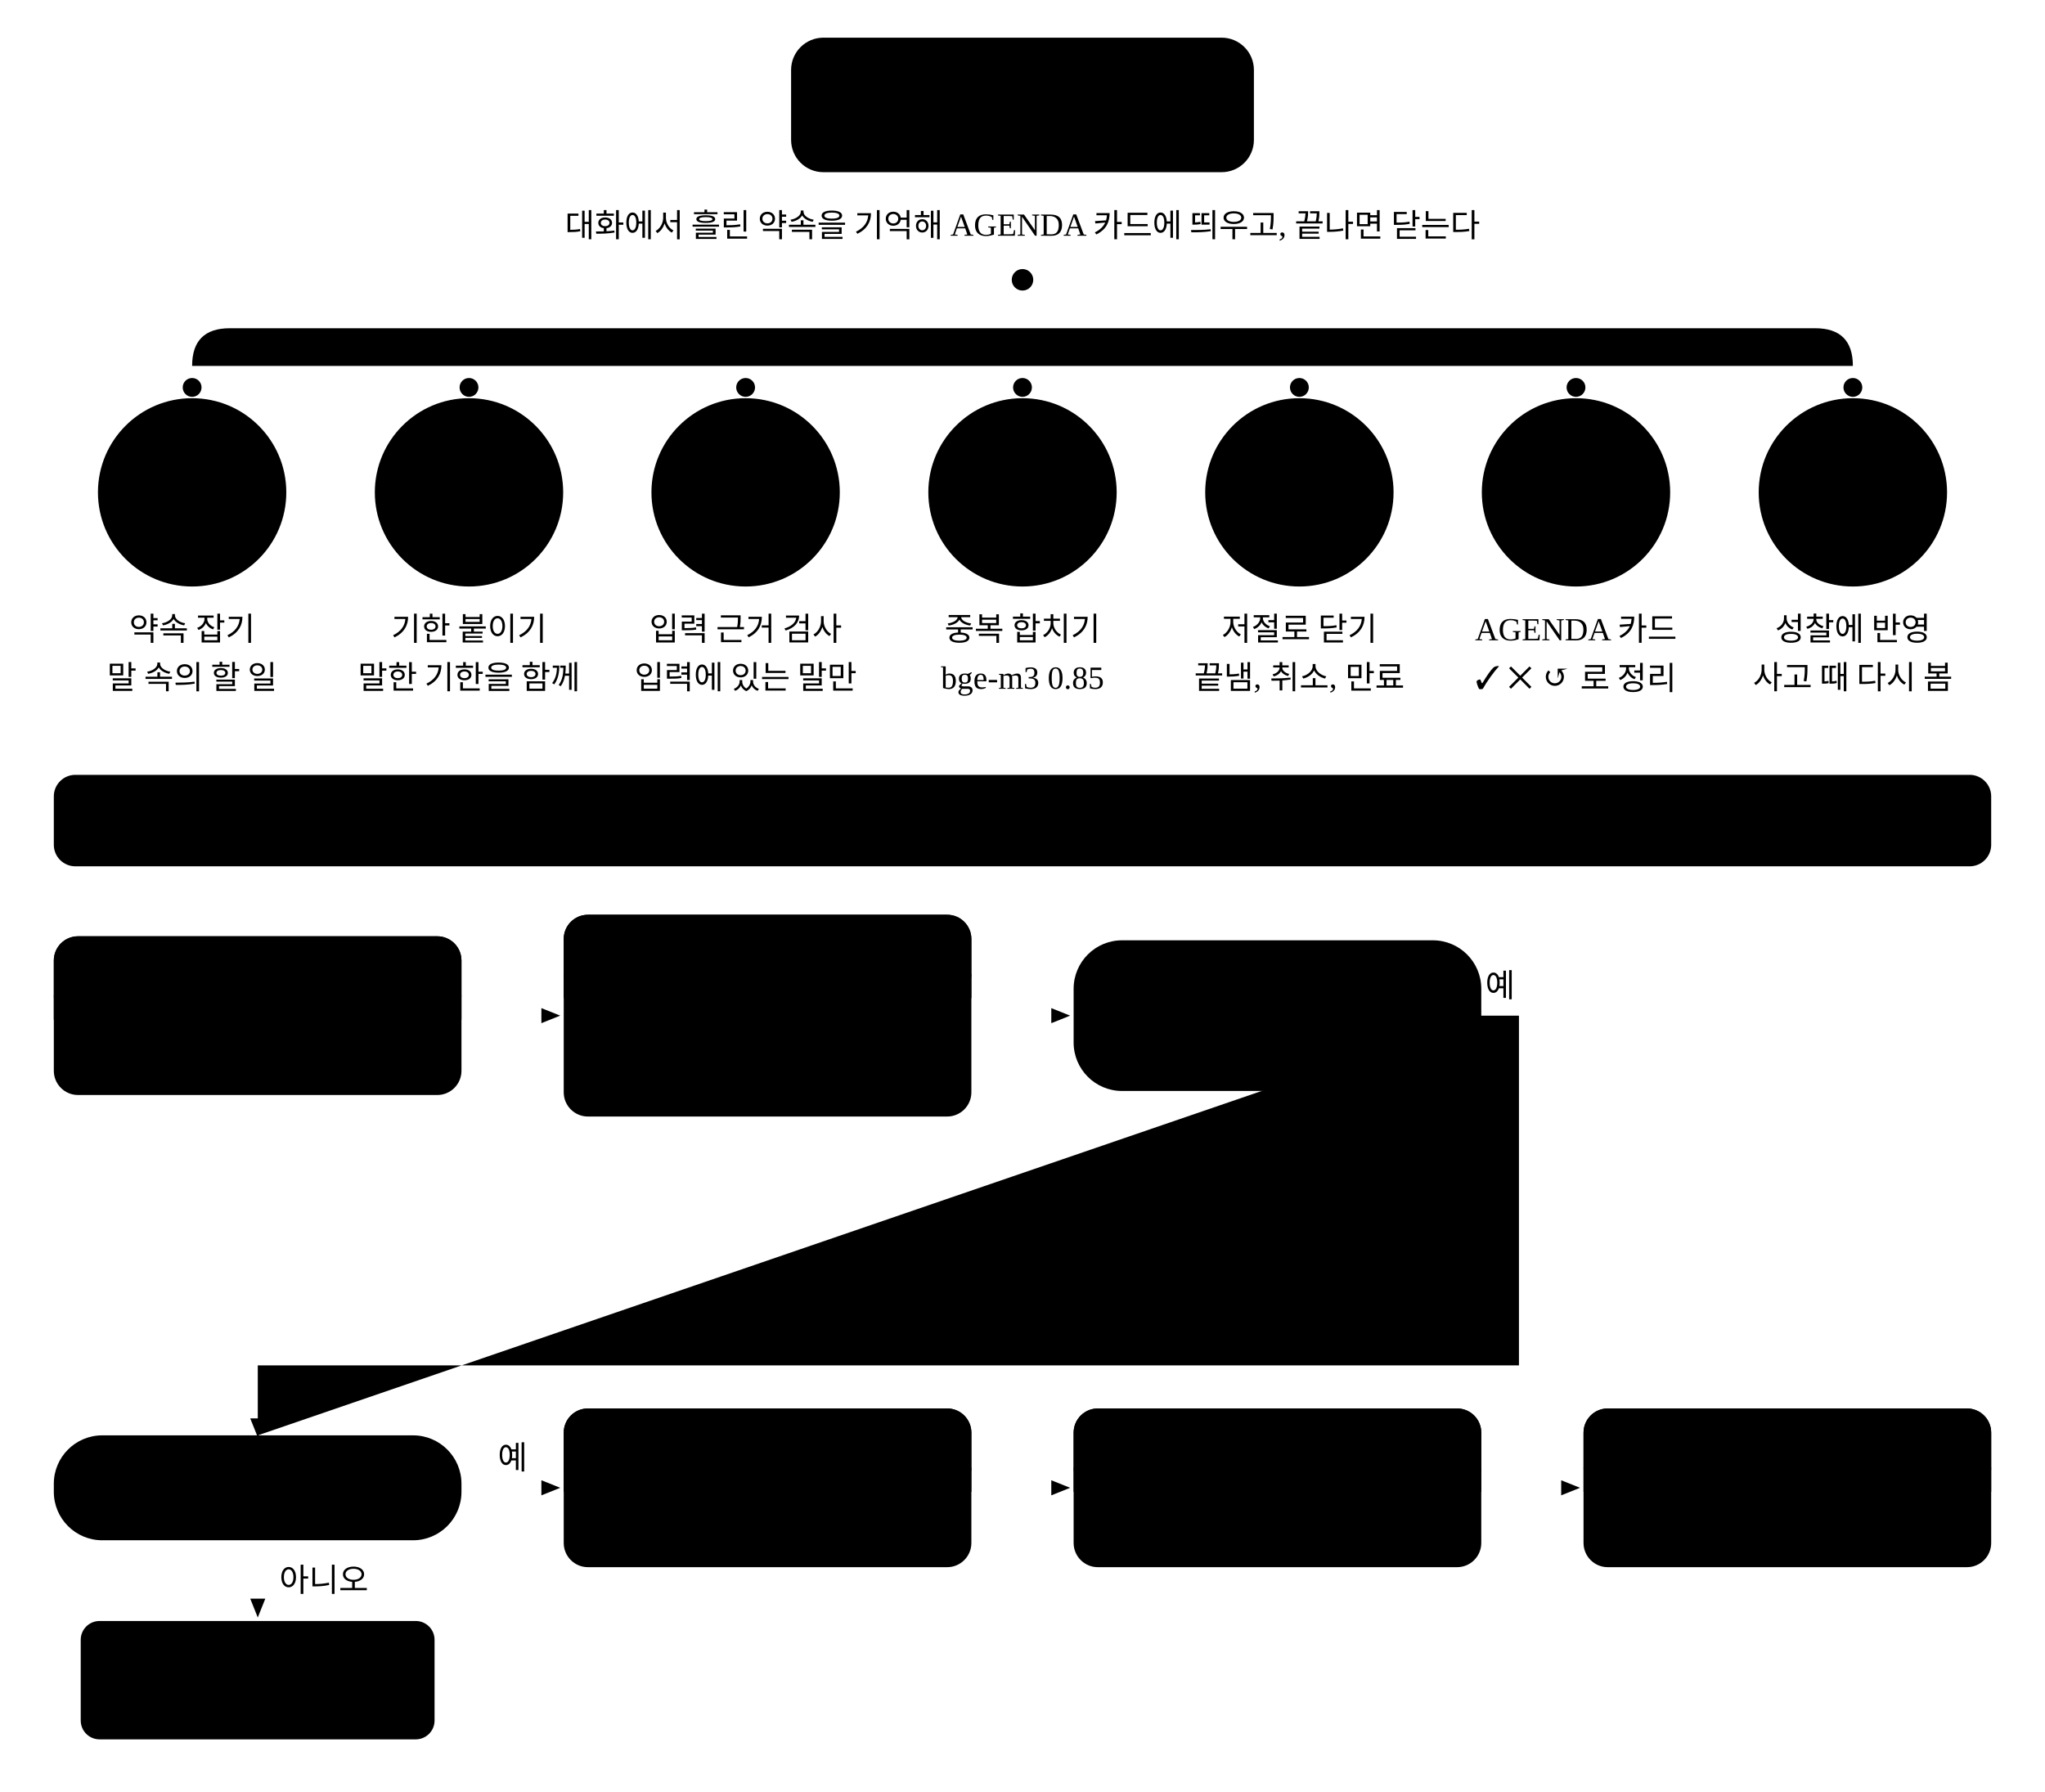
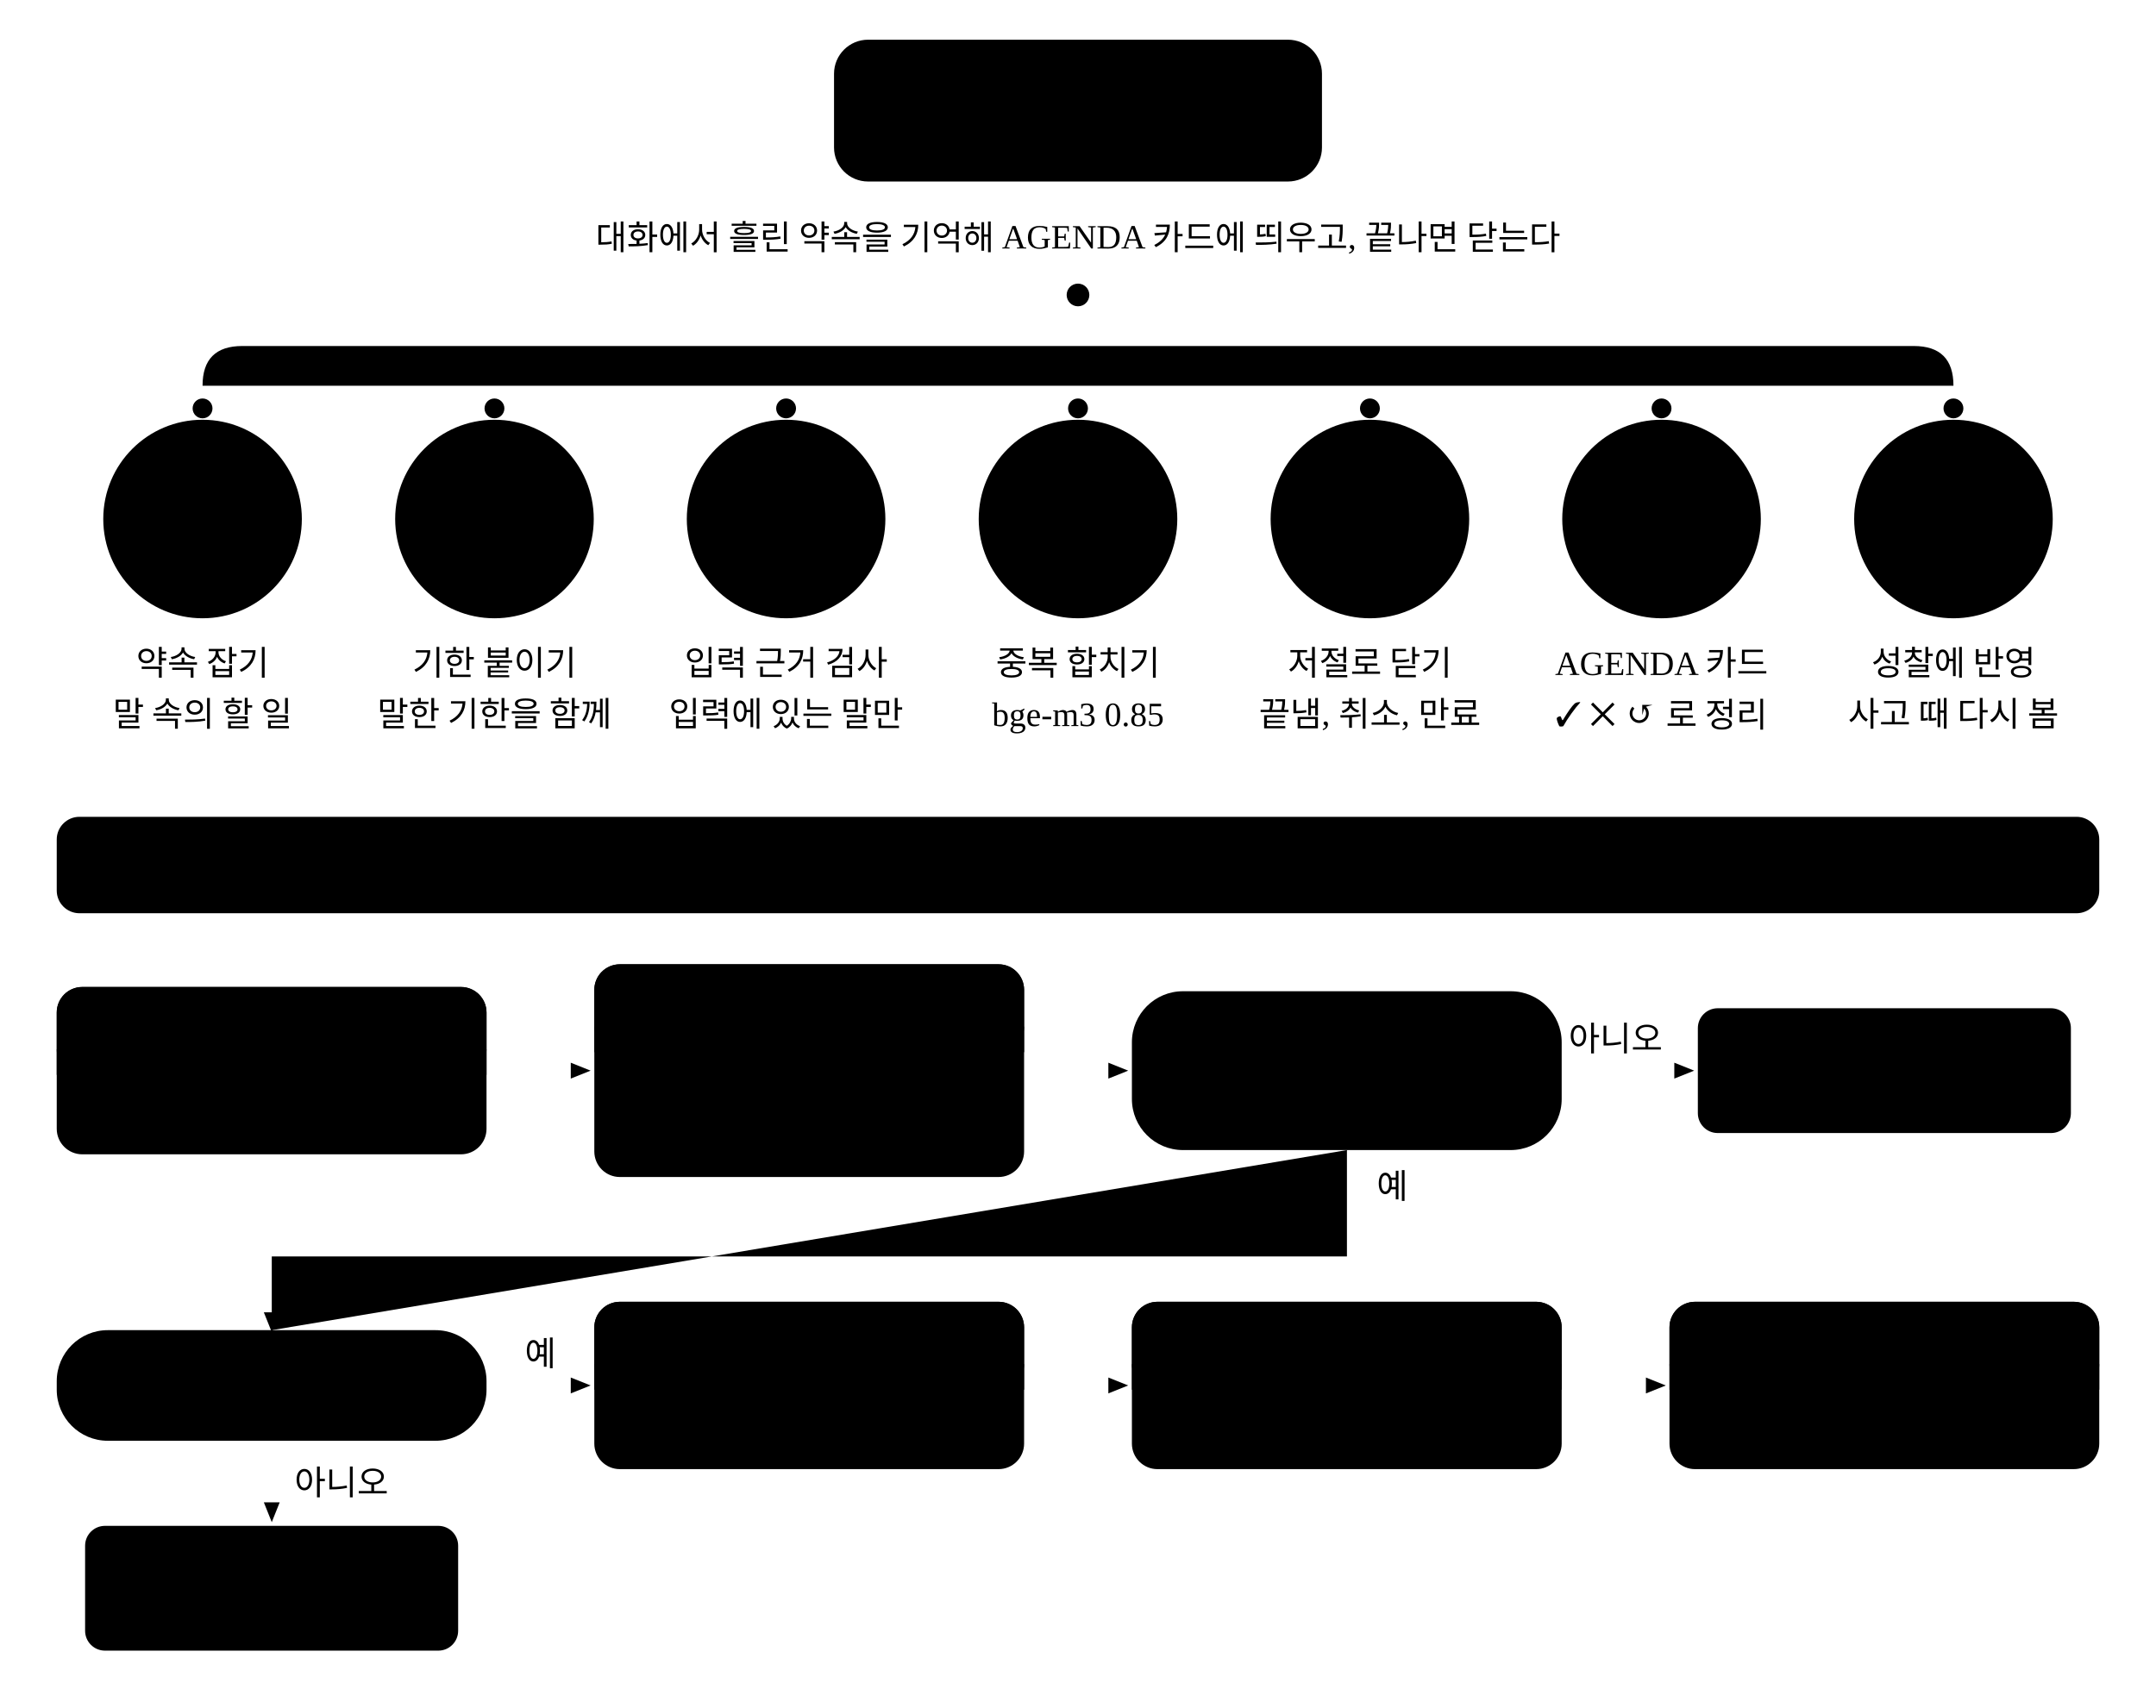
- <svg xmlns="http://www.w3.org/2000/svg" viewBox="0 0 760 666" class="if-svg" role="img" aria-label="Open Loop: 대화에서 흘린 약속을 기억해 AGENDA 카드에 띄우고, 끝나면 닫는다">
+ <svg xmlns="http://www.w3.org/2000/svg" viewBox="0 0 760 602" class="if-svg" role="img" aria-label="Open Loop: 대화에서 흘린 약속을 기억해 AGENDA 카드에 띄우고, 끝나면 닫는다">
  <defs>
    <marker id="info-open-loop-arrow" viewBox="0 0 10 10" refX="9" refY="5" markerWidth="7" markerHeight="7" orient="auto-start-reverse">
      <path class="if-head" d="M0,1 L10,5 L0,9 z" />
    </marker>
  </defs>
  <rect class="if-title" x="294.0" y="14" width="172.0" height="50" rx="12" />
  <text class="if-title-t" x="380.0" y="47.0" text-anchor="middle">Open Loop</text>
  <text class="if-tagline" x="380.0" y="88.0" text-anchor="middle">대화에서 흘린 약속을 기억해 AGENDA 카드에 띄우고, 끝나면 닫는다</text>
  <circle class="if-dot" cx="380.0" cy="104.0" r="4" />
  <path class="if-edge" d="M380.0,104.0 L380.0,122.0" />
  <path class="if-edge" d="M71.4,136.0 Q71.4,122.0 85.4,122.0 L674.6,122.0 Q688.6,122.0 688.6,136.0" />
  <path class="if-edge" d="M71.4,136.0 L71.4,144.0" />
  <circle class="if-dot" cx="71.4" cy="144.0" r="3.5" />
  <circle class="if-ring" cx="71.4" cy="183.0" r="35" />
  <circle class="if-c-purple" cx="71.4" cy="183.0" r="31" />
  <g class="if-icon" transform="translate(57.4,169.0) scale(1.167)">
    <path d="M14 14a2 2 0 0 0 2-2V8h-2" />
    <path d="M22 17a2 2 0 0 1-2 2H6.828a2 2 0 0 0-1.414.586l-2.202 2.202A.71.71 0 0 1 2 21.286V5a2 2 0 0 1 2-2h16a2 2 0 0 1 2 2z" />
    <path d="M8 14a2 2 0 0 0 2-2V8H8" />
  </g>
  <text class="if-feature" x="71.4" y="238.0" text-anchor="middle">약속 잡기</text>
  <text class="if-feature-sub" x="71.4" y="256.0" text-anchor="middle">말 속의 할 일</text>
  <path class="if-edge" d="M174.3,122.0 L174.3,144.0" />
  <circle class="if-dot" cx="174.3" cy="144.0" r="3.5" />
  <circle class="if-ring" cx="174.3" cy="183.0" r="35" />
  <circle class="if-c-pink" cx="174.3" cy="183.0" r="31" />
  <g class="if-icon" transform="translate(160.3,169.0) scale(1.167)">
    <path d="M16 14v2.2l1.6 1" />
    <path d="M16 2v3" />
    <path d="M21 7.338V5a2 2 0 00-2-2H5a2 2 0 00-2 2v14a2 2 0 002 2h2.338" />
    <path d="M3 9h5.859" />
    <path d="M8 2v3" />
    <circle cx="16" cy="16" r="6" />
  </g>
  <text class="if-feature" x="174.3" y="238.0" text-anchor="middle">기한 붙이기</text>
  <text class="if-feature-sub" x="174.3" y="256.0" text-anchor="middle">말한 기한을 함께</text>
  <path class="if-edge" d="M277.1,122.0 L277.1,144.0" />
  <circle class="if-dot" cx="277.1" cy="144.0" r="3.5" />
  <circle class="if-ring" cx="277.1" cy="183.0" r="35" />
  <circle class="if-c-red" cx="277.1" cy="183.0" r="31" />
  <g class="if-icon" transform="translate(263.1,169.0) scale(1.167)">
    <path d="M20 13c0 5-3.5 7.5-7.66 8.95a1 1 0 0 1-.67-.01C7.5 20.5 4 18 4 13V6a1 1 0 0 1 1-1c2 0 4.5-1.2 6.24-2.72a1.17 1.17 0 0 1 1.52 0C14.51 3.81 17 5 19 5a1 1 0 0 1 1 1z" />
    <path d="m9 12 2 2 4-4" />
  </g>
  <text class="if-feature" x="277.1" y="238.0" text-anchor="middle">입력 근거 검사</text>
  <text class="if-feature-sub" x="277.1" y="256.0" text-anchor="middle">입력에 있는 말만</text>
  <path class="if-edge" d="M380.0,122.0 L380.0,144.0" />
  <circle class="if-dot" cx="380.0" cy="144.0" r="3.5" />
  <circle class="if-ring" cx="380.0" cy="183.0" r="35" />
  <circle class="if-c-teal" cx="380.0" cy="183.0" r="31" />
  <g class="if-icon" transform="translate(366.0,169.0) scale(1.167)">
    <rect width="14" height="14" x="8" y="8" rx="2" ry="2" />
    <path d="M4 16c-1.1 0-2-.9-2-2V4c0-1.1.9-2 2-2h10c1.1 0 2 .9 2 2" />
  </g>
  <text class="if-feature" x="380.0" y="238.0" text-anchor="middle">중복 합치기</text>
  <text class="if-feature-sub" x="380.0" y="256.0" text-anchor="middle">bge-m3 0.85</text>
  <path class="if-edge" d="M482.9,122.0 L482.9,144.0" />
  <circle class="if-dot" cx="482.9" cy="144.0" r="3.5" />
  <circle class="if-ring" cx="482.9" cy="183.0" r="35" />
  <circle class="if-c-slate" cx="482.9" cy="183.0" r="31" />
  <g class="if-icon" transform="translate(468.9,169.0) scale(1.167)">
    <circle cx="12" cy="12" r="10" />
    <path d="m16 9-5.5 5.5L8 12" />
  </g>
  <text class="if-feature" x="482.9" y="238.0" text-anchor="middle">저절로 닫기</text>
  <text class="if-feature-sub" x="482.9" y="256.0" text-anchor="middle">끝냄, 취소, 만료</text>
  <path class="if-edge" d="M585.7,122.0 L585.7,144.0" />
  <circle class="if-dot" cx="585.7" cy="144.0" r="3.5" />
  <circle class="if-ring" cx="585.7" cy="183.0" r="35" />
  <circle class="if-c-green" cx="585.7" cy="183.0" r="31" />
  <g class="if-icon" transform="translate(571.7,169.0) scale(1.167)">
    <rect width="7" height="7" x="3" y="3" rx="1" />
    <rect width="7" height="7" x="3" y="14" rx="1" />
    <path d="M14 4h7" />
    <path d="M14 9h7" />
    <path d="M14 15h7" />
    <path d="M14 20h7" />
  </g>
  <text class="if-feature" x="585.7" y="238.0" text-anchor="middle">AGENDA 카드</text>
  <text class="if-feature-sub" x="585.7" y="256.0" text-anchor="middle">✓ ✕ ↺ 로 정리</text>
  <path class="if-edge" d="M688.6,136.0 L688.6,144.0" />
  <circle class="if-dot" cx="688.6" cy="144.0" r="3.5" />
  <circle class="if-ring" cx="688.6" cy="183.0" r="35" />
  <circle class="if-c-purple" cx="688.6" cy="183.0" r="31" />
  <g class="if-icon" transform="translate(674.6,169.0) scale(1.167)">
    <path d="M12 18V5" />
    <path d="M15 13a4.17 4.17 0 0 1-3-4 4.17 4.17 0 0 1-3 4" />
    <path d="M17.598 6.5A3 3 0 1 0 12 5a3 3 0 1 0-5.598 1.5" />
    <path d="M17.997 5.125a4 4 0 0 1 2.526 5.77" />
    <path d="M18 18a4 4 0 0 0 2-7.464" />
    <path d="M19.967 17.483A4 4 0 1 1 12 18a4 4 0 1 1-7.967-.517" />
    <path d="M6 18a4 4 0 0 1-2-7.464" />
    <path d="M6.003 5.125a4 4 0 0 0-2.526 5.77" />
  </g>
  <text class="if-feature" x="688.6" y="238.0" text-anchor="middle">성찰에 반영</text>
  <text class="if-feature-sub" x="688.6" y="256.0" text-anchor="middle">사고 때 다시 봄</text>
  <rect class="if-bar" x="20" y="288" width="720" height="34" rx="8" />
  <text class="if-bar-t" x="380.0" y="310.5" text-anchor="middle">약속 하나의 처리</text>
  <rect class="if-t-blue if-s-blue" x="20.0" y="348.0" width="151.5" height="59.0" rx="9.0" />
  <rect class="if-c-blue" x="20.0" y="348.0" width="151.5" height="31.0" rx="9" />
  <rect class="if-c-blue" x="20.0" y="370.0" width="151.5" height="9" />
  <g class="if-icon" transform="translate(52.0,356.0) scale(0.625)">
    <path d="M22 17a2 2 0 0 1-2 2H6.828a2 2 0 0 0-1.414.586l-2.202 2.202A.71.71 0 0 1 2 21.286V5a2 2 0 0 1 2-2h16a2 2 0 0 1 2 2z" />
  </g>
  <text class="if-card-t" x="104.8" y="367.0" text-anchor="middle">사용자 입력</text>
  <text class="if-card-b" x="95.8" y="397.0" text-anchor="middle">내일 3시까지 보내야 해</text>
  <path class="if-edge" d="M171.5,377.5 L207.5,377.5" marker-end="url(#info-open-loop-arrow)" />
  <rect class="if-t-purple if-s-purple" x="209.5" y="340.0" width="151.5" height="75.0" rx="9.0" />
  <rect class="if-c-purple" x="209.5" y="340.0" width="151.5" height="31.0" rx="9" />
  <rect class="if-c-purple" x="209.5" y="362.0" width="151.5" height="9" />
  <g class="if-icon" transform="translate(234.5,348.0) scale(0.625)">
    <path d="M12 18V5" />
    <path d="M15 13a4.17 4.17 0 0 1-3-4 4.17 4.17 0 0 1-3 4" />
    <path d="M17.598 6.5A3 3 0 1 0 12 5a3 3 0 1 0-5.598 1.5" />
    <path d="M17.997 5.125a4 4 0 0 1 2.526 5.77" />
    <path d="M18 18a4 4 0 0 0 2-7.464" />
    <path d="M19.967 17.483A4 4 0 1 1 12 18a4 4 0 1 1-7.967-.517" />
    <path d="M6 18a4 4 0 0 1-2-7.464" />
    <path d="M6.003 5.125a4 4 0 0 0-2.526 5.77" />
  </g>
  <text class="if-card-t" x="294.2" y="359.0" text-anchor="middle">AGENDA 판단</text>
  <text class="if-card-b" x="285.2" y="389.0" text-anchor="middle">응답과 따로 돌며 약속을</text>
  <text class="if-card-b" x="285.2" y="405.0" text-anchor="middle">적는다</text>
  <path class="if-edge" d="M361.0,377.5 L397.0,377.5" marker-end="url(#info-open-loop-arrow)" />
  <rect class="if-decision if-s-slate" x="399.0" y="349.5" width="151.5" height="56.0" rx="18.0" />
  <text class="if-decision-t" x="474.8" y="369.5" text-anchor="middle">입력에서 나온</text>
  <text class="if-decision-t" x="474.8" y="386.5" text-anchor="middle">약속인가?</text>
-   <path class="if-edge" d="M474.8,405.5 L474.8,433.5" marker-end="url(#info-open-loop-arrow)" />
-   <text class="if-no" x="482.8" y="424.5" text-anchor="start">아니오</text>
-   <rect class="if-t-red if-s-red if-chip" x="409.0" y="435.5" width="131.5" height="44.0" rx="7.0" />
-   <text class="if-chip-t" x="474.8" y="454.5" text-anchor="middle">기억에서 옮긴 약속은</text>
-   <text class="if-chip-t" x="474.8" y="470.5" text-anchor="middle">버린다</text>
-   <path class="if-edge" d="M550.5,377.5 L564.5,377.5 L564.5,507.5 L95.8,507.5 L95.8,533.5" marker-end="url(#info-open-loop-arrow)" />
-   <text class="if-yes" x="557.5" y="370.5" text-anchor="middle">예</text>
-   <rect class="if-decision if-s-slate" x="20.0" y="533.5" width="151.5" height="39.0" rx="18.0" />
-   <text class="if-decision-t" x="95.8" y="553.5" text-anchor="middle">처음 보는 약속인가?</text>
-   <path class="if-edge" d="M171.5,553.0 L207.5,553.0" marker-end="url(#info-open-loop-arrow)" />
-   <text class="if-yes" x="190.5" y="546.0" text-anchor="middle">예</text>
-   <path class="if-edge" d="M95.8,572.5 L95.8,600.5" marker-end="url(#info-open-loop-arrow)" />
-   <text class="if-no" x="103.8" y="591.5" text-anchor="start">아니오</text>
-   <rect class="if-t-slate if-s-slate if-chip" x="30.0" y="602.5" width="131.5" height="44.0" rx="7.0" />
-   <text class="if-chip-t" x="95.8" y="621.5" text-anchor="middle">새 기한이 있으면 기한만</text>
-   <text class="if-chip-t" x="95.8" y="637.5" text-anchor="middle">고친다</text>
-   <rect class="if-t-teal if-s-teal" x="209.5" y="523.5" width="151.5" height="59.0" rx="9.0" />
-   <rect class="if-c-teal" x="209.5" y="523.5" width="151.5" height="31.0" rx="9" />
-   <rect class="if-c-teal" x="209.5" y="545.5" width="151.5" height="9" />
-   <g class="if-icon" transform="translate(247.8,531.5) scale(0.625)">
+   <path class="if-edge" d="M550.5,377.5 L596.5,377.5" marker-end="url(#info-open-loop-arrow)" />
+   <text class="if-no" x="569.5" y="370.5" text-anchor="middle">아니오</text>
+   <rect class="if-t-red if-s-red if-chip" x="598.5" y="355.5" width="131.5" height="44.0" rx="7.0" />
+   <text class="if-chip-t" x="664.2" y="374.5" text-anchor="middle">기억에서 옮긴 약속은</text>
+   <text class="if-chip-t" x="664.2" y="390.5" text-anchor="middle">버린다</text>
+   <path class="if-edge" d="M474.8,405.5 L474.8,443.0 L95.8,443.0 L95.8,469.0" marker-end="url(#info-open-loop-arrow)" />
+   <text class="if-yes" x="490.8" y="422.5" text-anchor="middle">예</text>
+   <rect class="if-decision if-s-slate" x="20.0" y="469.0" width="151.5" height="39.0" rx="18.0" />
+   <text class="if-decision-t" x="95.8" y="489.0" text-anchor="middle">처음 보는 약속인가?</text>
+   <path class="if-edge" d="M171.5,488.5 L207.5,488.5" marker-end="url(#info-open-loop-arrow)" />
+   <text class="if-yes" x="190.5" y="481.5" text-anchor="middle">예</text>
+   <path class="if-edge" d="M95.8,508.0 L95.8,536.0" marker-end="url(#info-open-loop-arrow)" />
+   <text class="if-no" x="103.8" y="527.0" text-anchor="start">아니오</text>
+   <rect class="if-t-slate if-s-slate if-chip" x="30.0" y="538.0" width="131.5" height="44.0" rx="7.0" />
+   <text class="if-chip-t" x="95.8" y="557.0" text-anchor="middle">새 기한이 있으면 기한만</text>
+   <text class="if-chip-t" x="95.8" y="573.0" text-anchor="middle">고친다</text>
+   <rect class="if-t-teal if-s-teal" x="209.5" y="459.0" width="151.5" height="59.0" rx="9.0" />
+   <rect class="if-c-teal" x="209.5" y="459.0" width="151.5" height="31.0" rx="9" />
+   <rect class="if-c-teal" x="209.5" y="481.0" width="151.5" height="9" />
+   <g class="if-icon" transform="translate(247.8,467.0) scale(0.625)">
    <ellipse cx="12" cy="5" rx="9" ry="3" />
    <path d="M3 5V19A9 3 0 0 0 21 19V5" />
    <path d="M3 12A9 3 0 0 0 21 12" />
  </g>
-   <text class="if-card-t" x="294.2" y="542.5" text-anchor="middle">약속 저장</text>
-   <text class="if-card-b" x="285.2" y="572.5" text-anchor="middle">기한이 있으면 함께</text>
-   <path class="if-edge" d="M361.0,553.0 L397.0,553.0" marker-end="url(#info-open-loop-arrow)" />
-   <rect class="if-t-green if-s-green" x="399.0" y="523.5" width="151.5" height="59.0" rx="9.0" />
-   <rect class="if-c-green" x="399.0" y="523.5" width="151.5" height="31.0" rx="9" />
-   <rect class="if-c-green" x="399.0" y="545.5" width="151.5" height="9" />
-   <g class="if-icon" transform="translate(424.0,531.5) scale(0.625)">
+   <text class="if-card-t" x="294.2" y="478.0" text-anchor="middle">약속 저장</text>
+   <text class="if-card-b" x="285.2" y="508.0" text-anchor="middle">기한이 있으면 함께</text>
+   <path class="if-edge" d="M361.0,488.5 L397.0,488.5" marker-end="url(#info-open-loop-arrow)" />
+   <rect class="if-t-green if-s-green" x="399.0" y="459.0" width="151.5" height="59.0" rx="9.0" />
+   <rect class="if-c-green" x="399.0" y="459.0" width="151.5" height="31.0" rx="9" />
+   <rect class="if-c-green" x="399.0" y="481.0" width="151.5" height="9" />
+   <g class="if-icon" transform="translate(424.0,467.0) scale(0.625)">
    <rect width="7" height="7" x="3" y="3" rx="1" />
    <rect width="7" height="7" x="3" y="14" rx="1" />
    <path d="M14 4h7" />
    <path d="M14 9h7" />
    <path d="M14 15h7" />
    <path d="M14 20h7" />
  </g>
-   <text class="if-card-t" x="483.8" y="542.5" text-anchor="middle">AGENDA 카드</text>
-   <text class="if-card-b" x="474.8" y="572.5" text-anchor="middle">다음 사고에도 보인다</text>
-   <path class="if-edge" d="M550.5,553.0 L586.5,553.0" marker-end="url(#info-open-loop-arrow)" />
-   <rect class="if-t-slate if-s-slate if-end" x="588.5" y="523.5" width="151.5" height="59.0" rx="9.0" />
-   <rect class="if-c-slate" x="588.5" y="523.5" width="151.5" height="31.0" rx="9" />
-   <rect class="if-c-slate" x="588.5" y="545.5" width="151.5" height="9" />
-   <g class="if-icon" transform="translate(641.2,531.5) scale(0.625)">
+   <text class="if-card-t" x="483.8" y="478.0" text-anchor="middle">AGENDA 카드</text>
+   <text class="if-card-b" x="474.8" y="508.0" text-anchor="middle">다음 사고에도 보인다</text>
+   <path class="if-edge" d="M550.5,488.5 L586.5,488.5" marker-end="url(#info-open-loop-arrow)" />
+   <rect class="if-t-slate if-s-slate if-end" x="588.5" y="459.0" width="151.5" height="59.0" rx="9.0" />
+   <rect class="if-c-slate" x="588.5" y="459.0" width="151.5" height="31.0" rx="9" />
+   <rect class="if-c-slate" x="588.5" y="481.0" width="151.5" height="9" />
+   <g class="if-icon" transform="translate(641.2,467.0) scale(0.625)">
    <circle cx="12" cy="12" r="10" />
    <path d="m16 9-5.5 5.5L8 12" />
  </g>
-   <text class="if-card-t" x="673.2" y="542.5" text-anchor="middle">닫기</text>
-   <text class="if-card-b" x="664.2" y="572.5" text-anchor="middle">끝냄, 거두는 말, 만료</text>
+   <text class="if-card-t" x="673.2" y="478.0" text-anchor="middle">닫기</text>
+   <text class="if-card-b" x="664.2" y="508.0" text-anchor="middle">끝냄, 거두는 말, 만료</text>
</svg>
